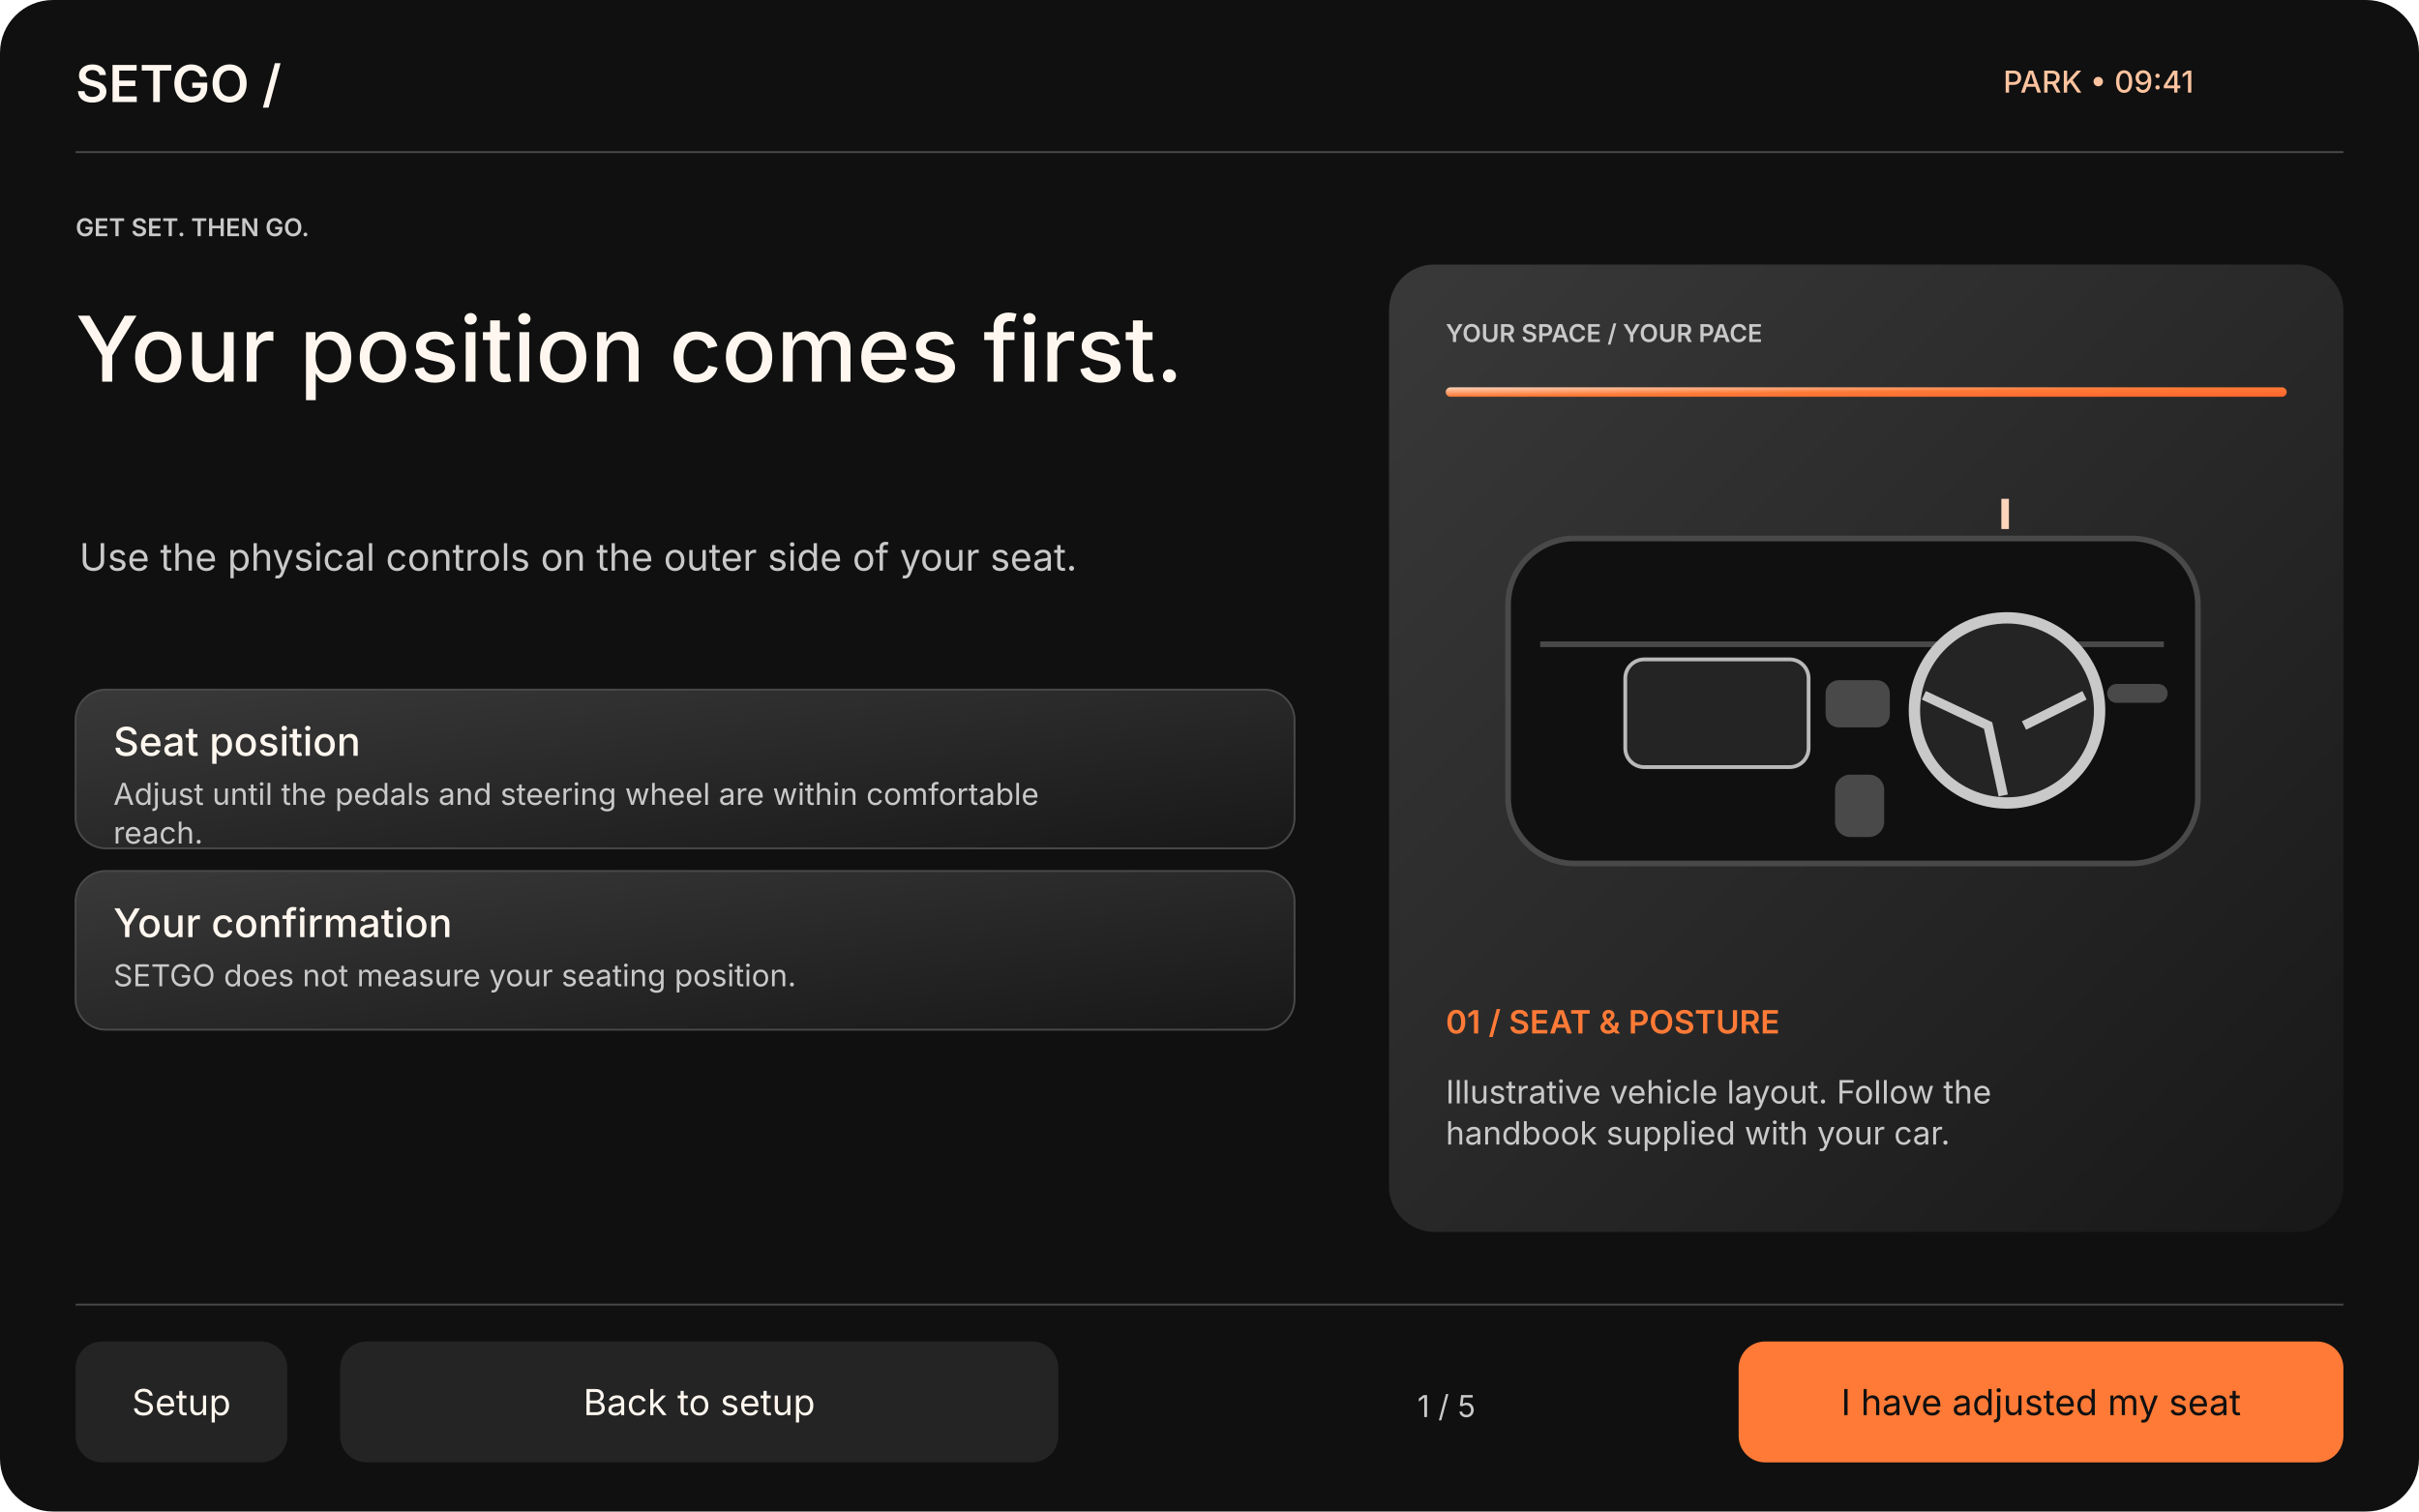
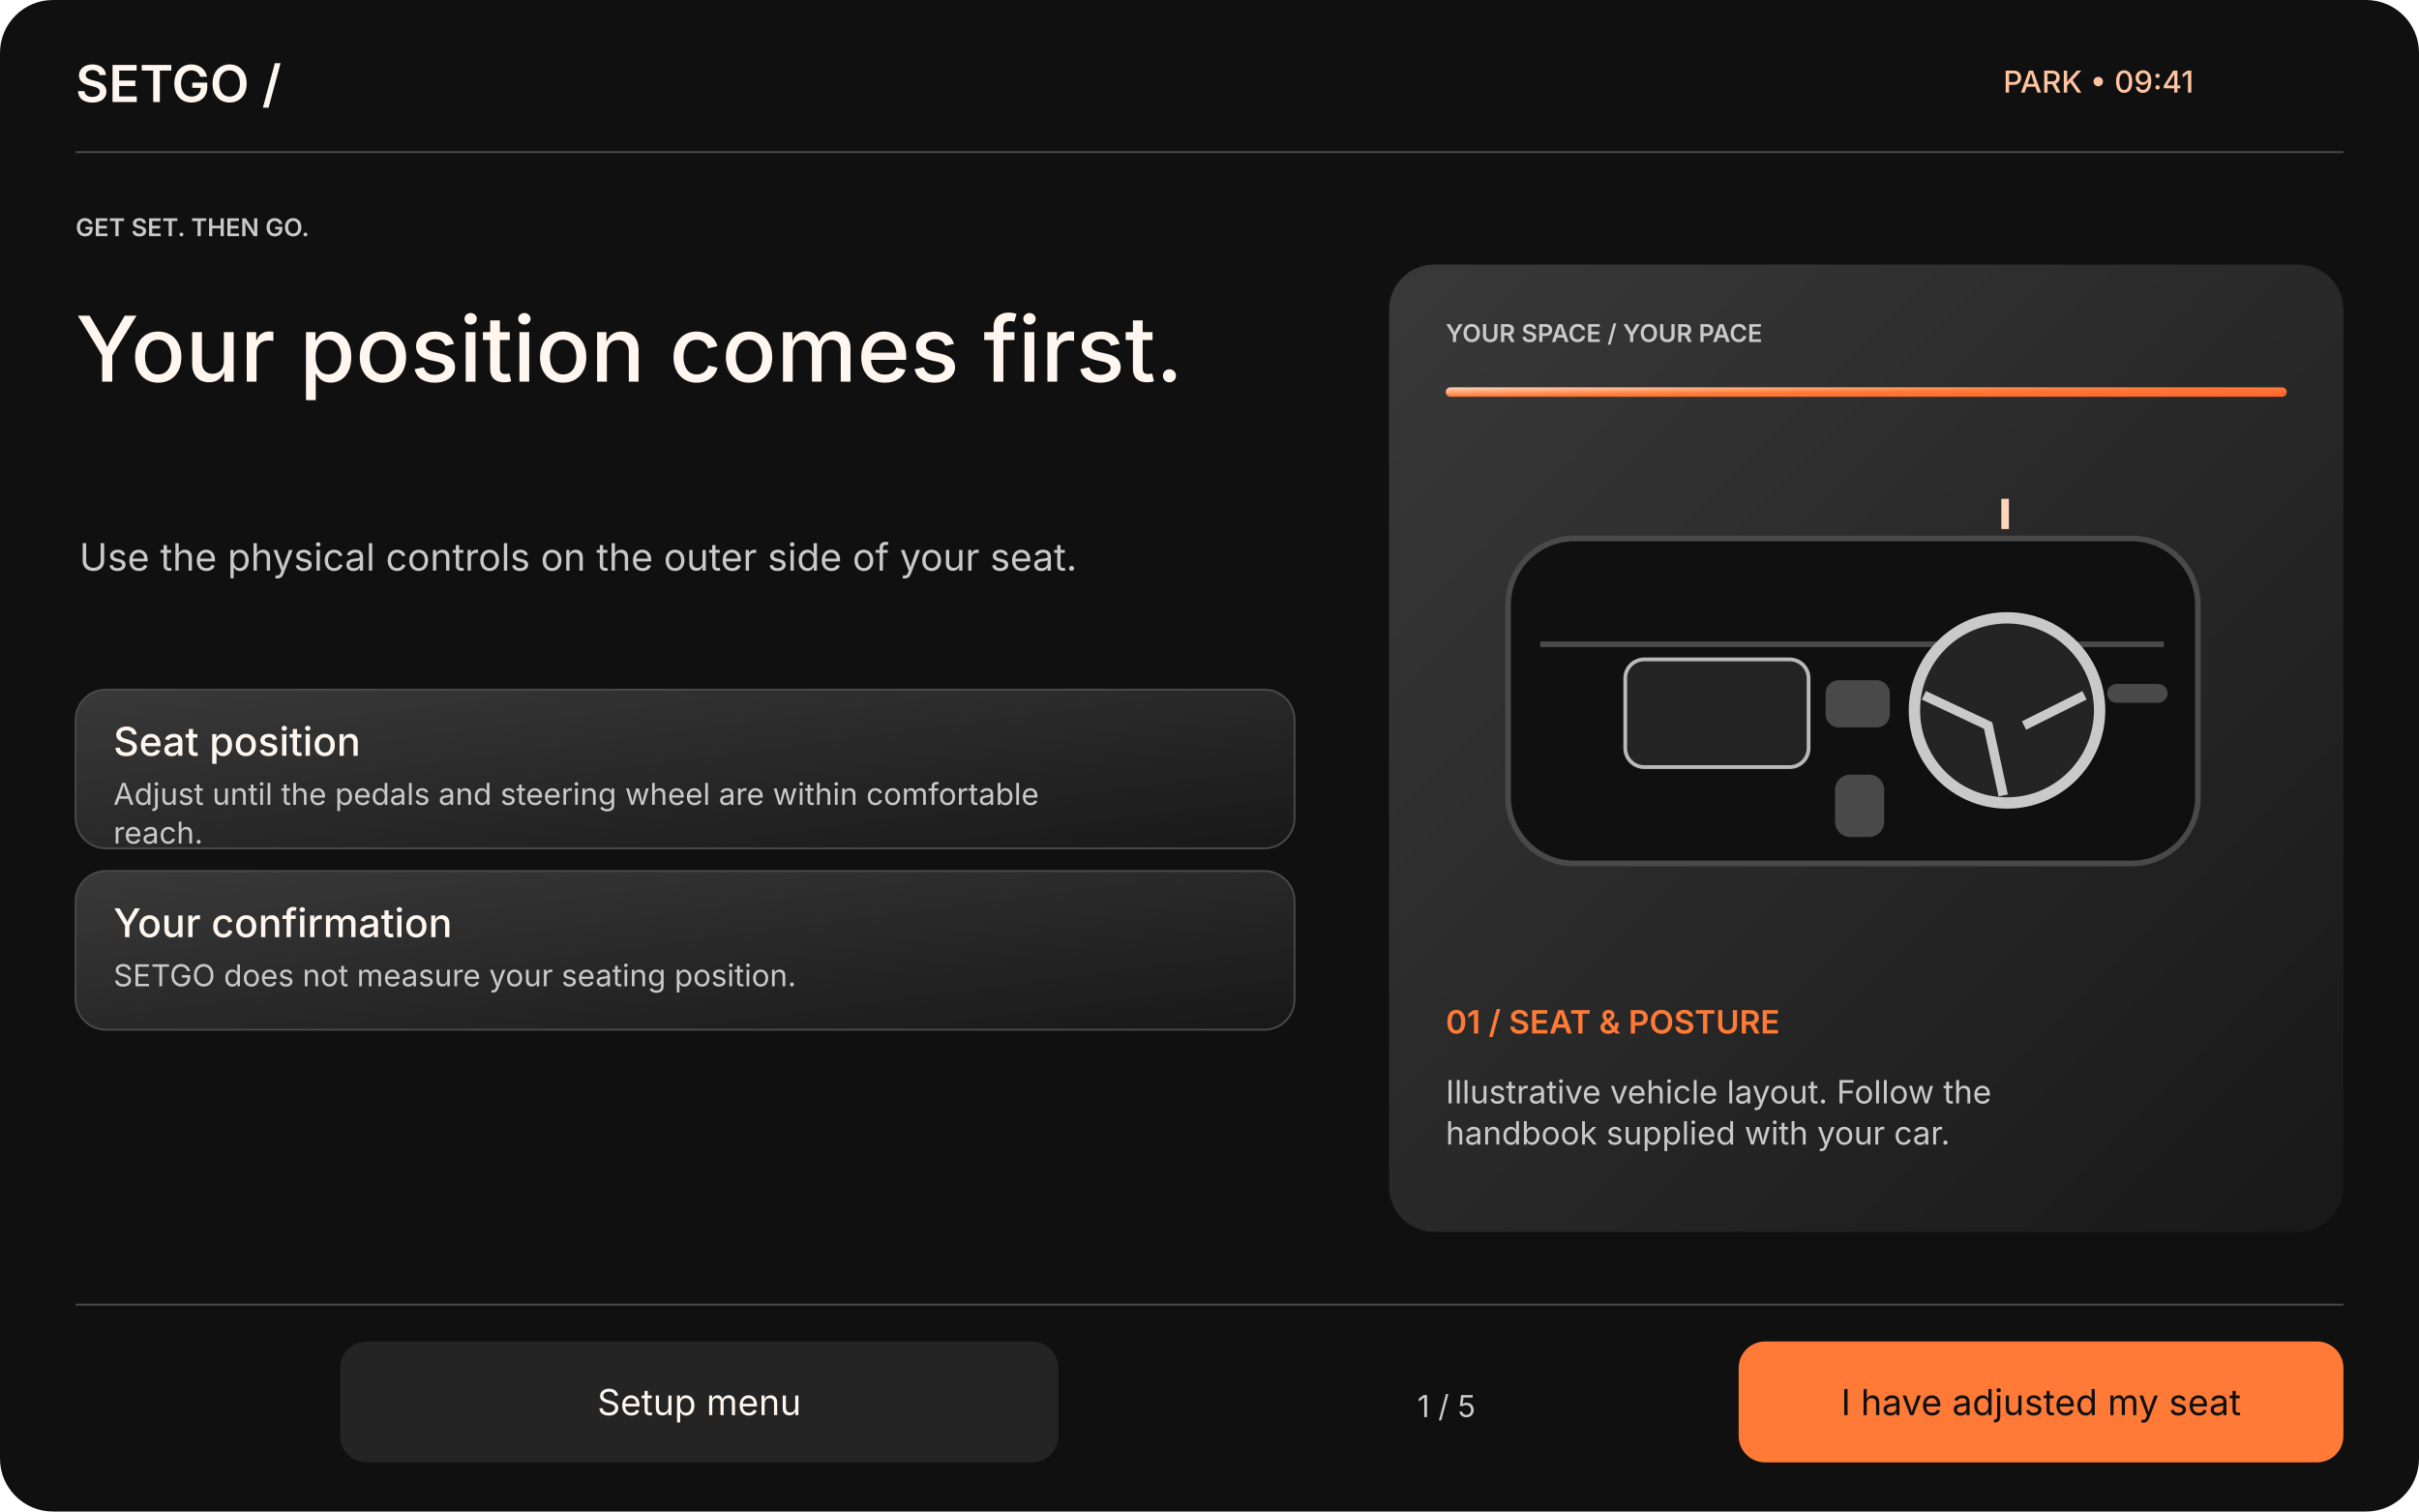
<svg xmlns="http://www.w3.org/2000/svg" width="1280" height="800" viewBox="0 0 1280 800">
  <defs>
    <linearGradient id="glass" x2="1" y2="1">
      <stop stop-color="#393939" />
      <stop offset="1" stop-color="#181818" />
    </linearGradient>
    <linearGradient id="signature" x1="0" y1="0" x2="1" y2="1">
      <stop stop-color="#FFD5BB" />
      <stop offset=".48" stop-color="#FF7A36" />
      <stop offset="1" stop-color="#FF642D" />
    </linearGradient>
  </defs>
  <rect x="0" y="0" width="1280" height="800" rx="28" fill="#101010" stroke="none" />
  <text x="40" y="54.0" font-family="Inter,Arial,sans-serif" font-size="27" font-weight="600" fill="#FFF7EF">SETGO /</text>
  <text x="1060" y="49.0" font-family="Inter,Arial,sans-serif" font-size="16" font-weight="500" fill="#FFC49F">PARK  •  09:41</text>
  <rect x="40" y="80" width="1200" height="1" rx="0" fill="#494949" stroke="none" />
  <text x="40" y="125.0" font-family="Inter,Arial,sans-serif" font-size="13" font-weight="600" fill="#C9C9C9">GET SET. THEN GO.</text>
  <text x="40" y="202.0" font-family="Inter,Arial,sans-serif" font-size="48" font-weight="500" fill="#FFF7EF">Your position comes first.</text>
  <text x="42" y="302.0" font-family="Inter,Arial,sans-serif" font-size="20" font-weight="400" fill="#C9C9C9">Use the physical controls on the outer side of your seat.</text>
  <rect x="40" y="365" width="645" height="84" rx="16" fill="url(#glass)" stroke="#494949" />
  <text x="60" y="400.0" font-family="Inter,Arial,sans-serif" font-size="21" font-weight="500" fill="#FFF7EF">Seat position</text>
  <text x="60" y="426.0" font-family="Inter,Arial,sans-serif" font-size="16" font-weight="400" fill="#C9C9C9">Adjust until the pedals and steering wheel are within comfortable</text>
  <text x="60" y="446.48" font-family="Inter,Arial,sans-serif" font-size="16" font-weight="400" fill="#C9C9C9">reach.</text>
  <rect x="40" y="461" width="645" height="84" rx="16" fill="url(#glass)" stroke="#494949" />
  <text x="60" y="496.0" font-family="Inter,Arial,sans-serif" font-size="21" font-weight="500" fill="#FFF7EF">Your confirmation</text>
  <text x="60" y="522.0" font-family="Inter,Arial,sans-serif" font-size="16" font-weight="400" fill="#C9C9C9">SETGO does not measure your seating position.</text>
  <rect x="735" y="140" width="505" height="512" rx="24" fill="url(#glass)" stroke="none" />
  <text x="765" y="181.0" font-family="Inter,Arial,sans-serif" font-size="13" font-weight="600" fill="#C9C9C9">YOUR SPACE / YOUR PACE</text>
  <svg x="780" y="250" width="400" height="240" viewBox="0 0 400 240">
    <rect x="18" y="35" width="365" height="172" rx="35" fill="#101010" stroke="#494949" stroke-width="3" />
    <path d="M35 91 H365" stroke="#494949" stroke-width="3" />
    <rect x="80" y="99" width="97" height="57" rx="10" fill="#242424" stroke="#B9B9B9" stroke-width="2" />
    <circle cx="282" cy="126" r="49" fill="#242424" stroke="#C9C9C9" stroke-width="6" />
    <path d="M238 118 L272 134 L280 171 M323 118 L291 134" fill="none" stroke="#C9C9C9" stroke-width="5" />
    <rect x="186" y="110" width="34" height="25" rx="7" fill="#494949" />
    <rect x="335" y="112" width="32" height="10" rx="5" fill="#494949" />
    <rect x="191" y="160" width="26" height="33" rx="8" fill="#494949" />
    <path d="M281 14 V30" stroke="#FFD5BB" stroke-width="4" />
  </svg>
  <text x="765" y="547.0" font-family="Inter,Arial,sans-serif" font-size="17" font-weight="600" fill="#FF7A36">01 / SEAT &amp; POSTURE</text>
  <text x="765" y="584.0" font-family="Inter,Arial,sans-serif" font-size="17" font-weight="400" fill="#C9C9C9">Illustrative vehicle layout. Follow the</text>
  <text x="765" y="605.76" font-family="Inter,Arial,sans-serif" font-size="17" font-weight="400" fill="#C9C9C9">handbook supplied with your car.</text>
  <rect x="40" y="690" width="1200" height="1" rx="0" fill="#494949" stroke="none" />
-   <rect x="40" y="710" width="112" height="64" rx="14" fill="#242424" />
-   <text x="96.0" y="749" text-anchor="middle" font-family="Inter,Arial,sans-serif" font-size="19" fill="#FFF7EF">Setup</text>
  <rect x="920" y="710" width="320" height="64" rx="14" fill="#FF7A36" />
  <text x="1080.0" y="749" text-anchor="middle" font-family="Inter,Arial,sans-serif" font-size="19" fill="#101010">I have adjusted my seat</text>
  <rect x="180" y="710" width="380" height="64" rx="14" fill="#242424" />
-   <text x="370.0" y="749" text-anchor="middle" font-family="Inter,Arial,sans-serif" font-size="19" fill="#FFF7EF">Back to setup</text>
+   <text x="370.0" y="749" text-anchor="middle" font-family="Inter,Arial,sans-serif" font-size="19" fill="#FFF7EF">Setup menu</text>
  <text x="750" y="750.0" font-family="Inter,Arial,sans-serif" font-size="16" font-weight="400" fill="#C9C9C9">1 / 5</text>
  <rect x="765" y="205" width="445" height="5" rx="2.5" fill="url(#signature)" />
</svg>
